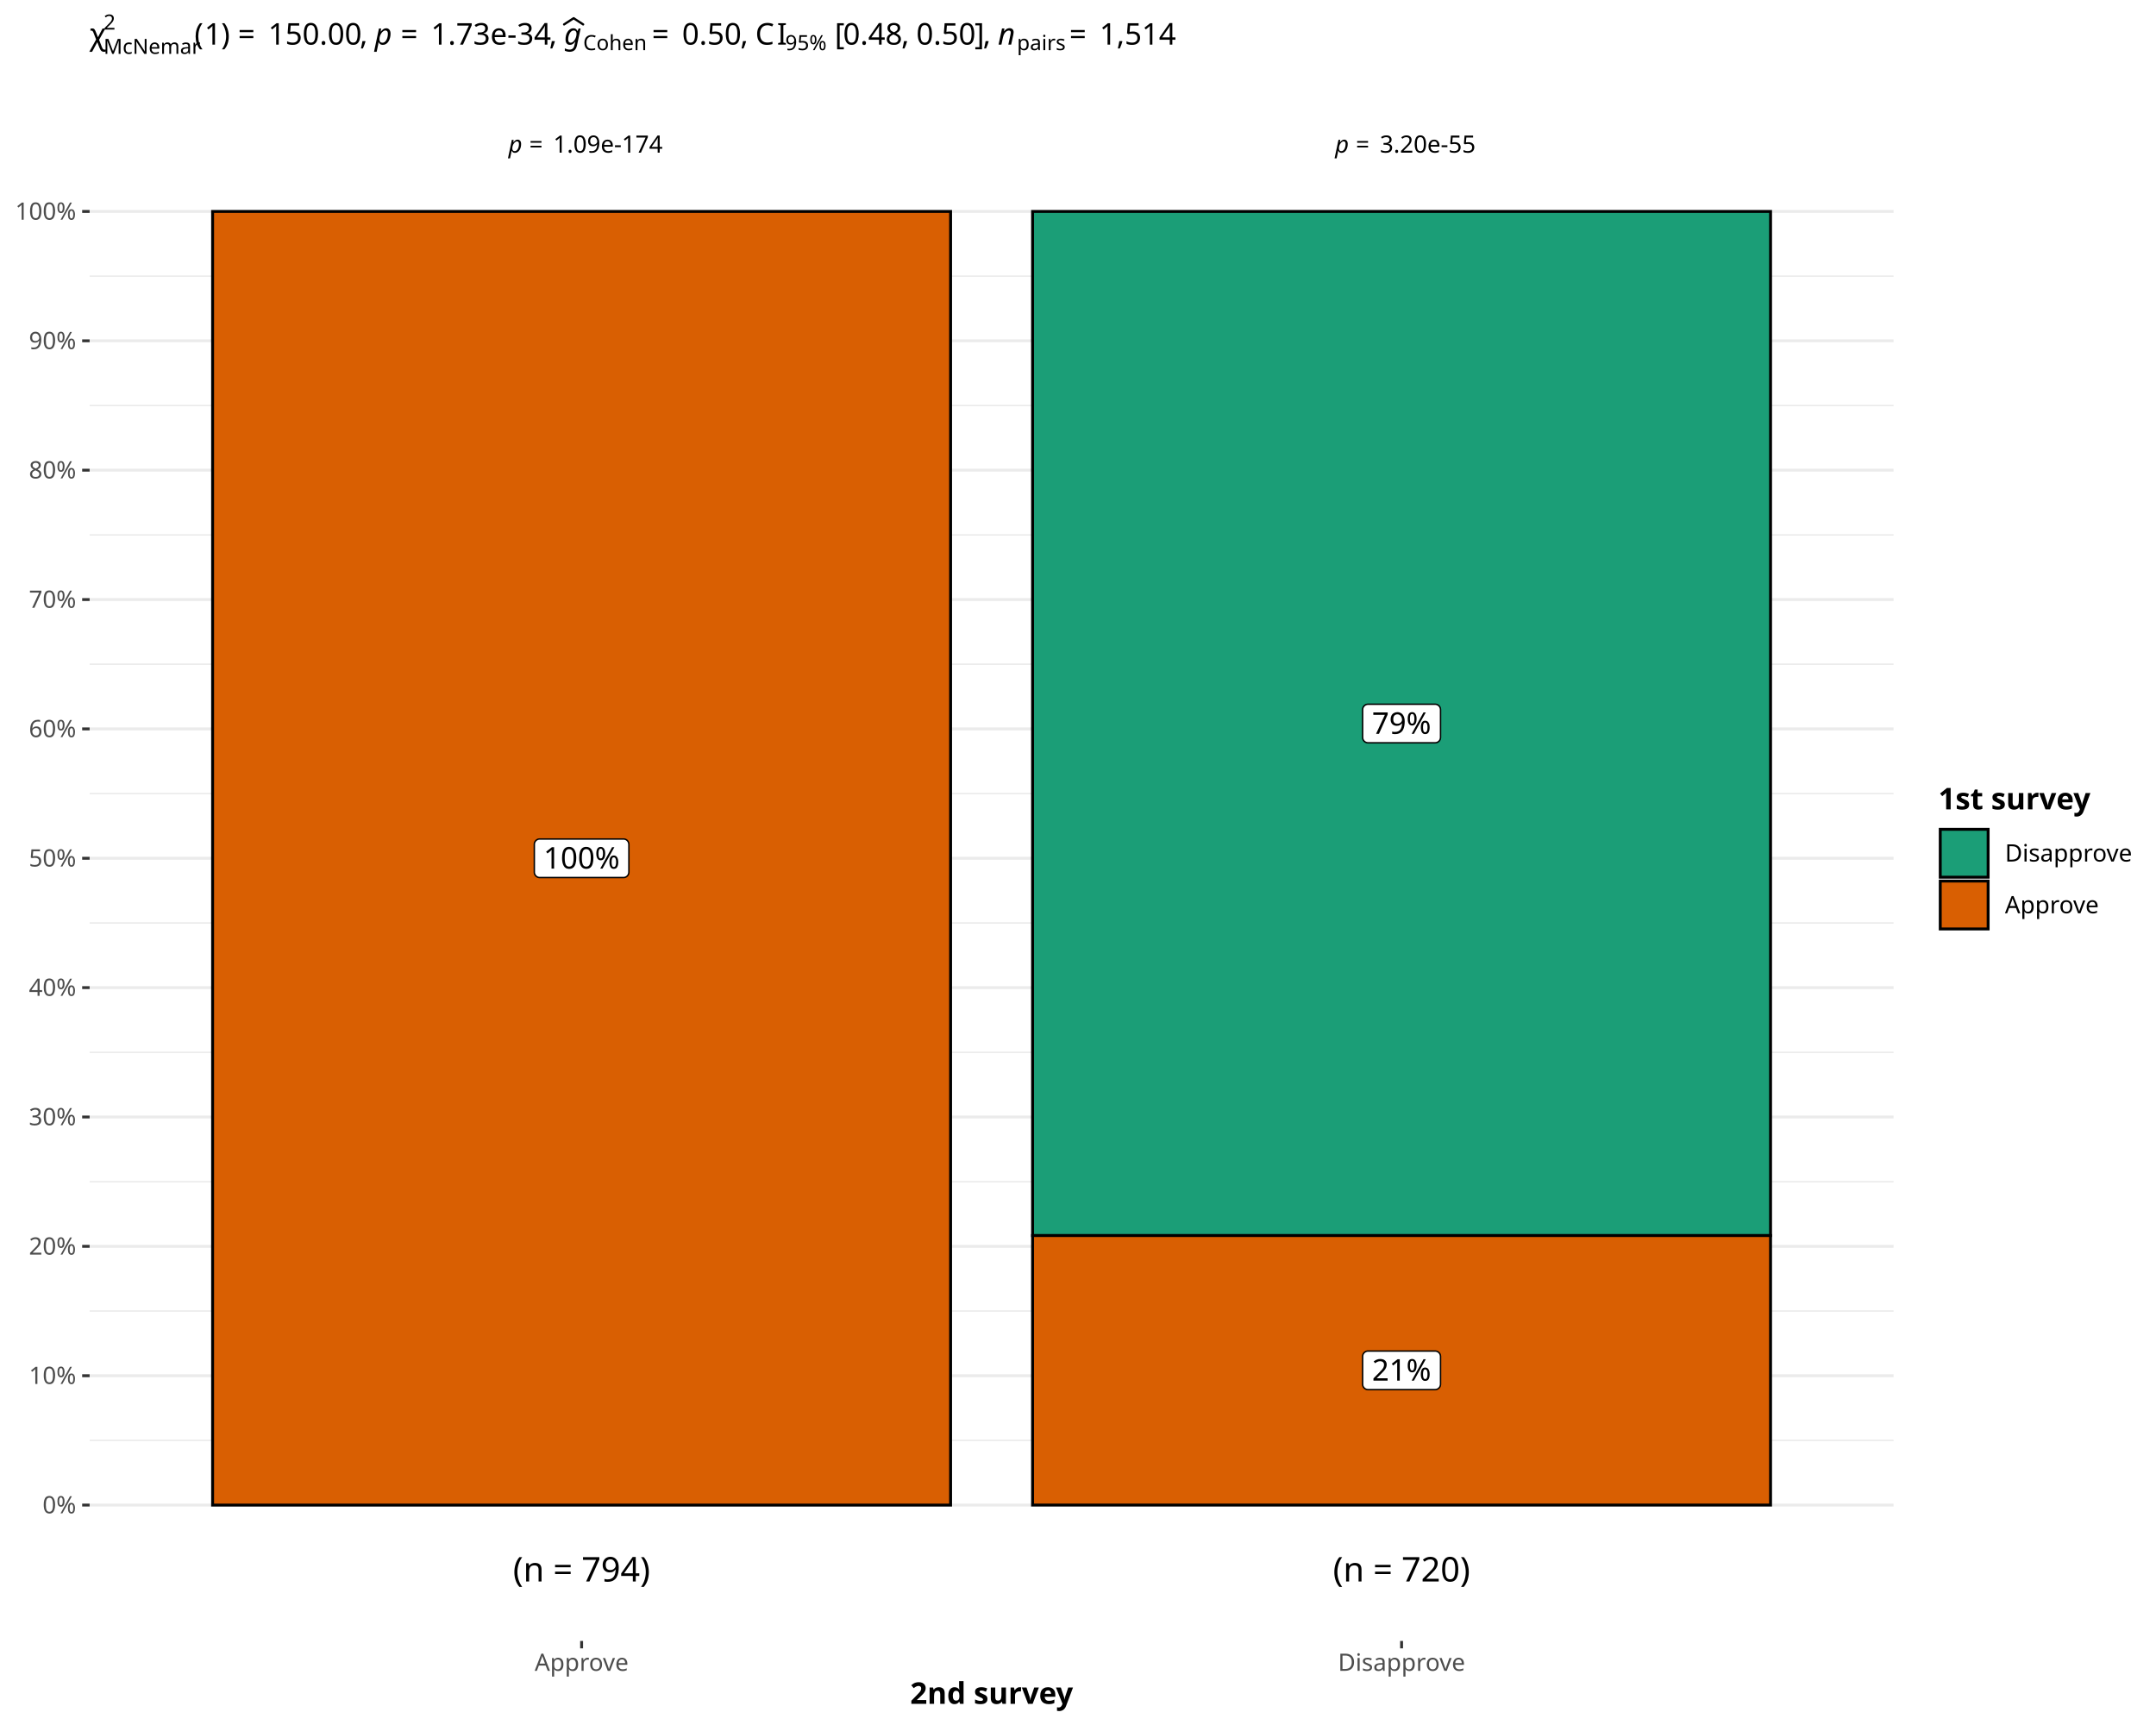
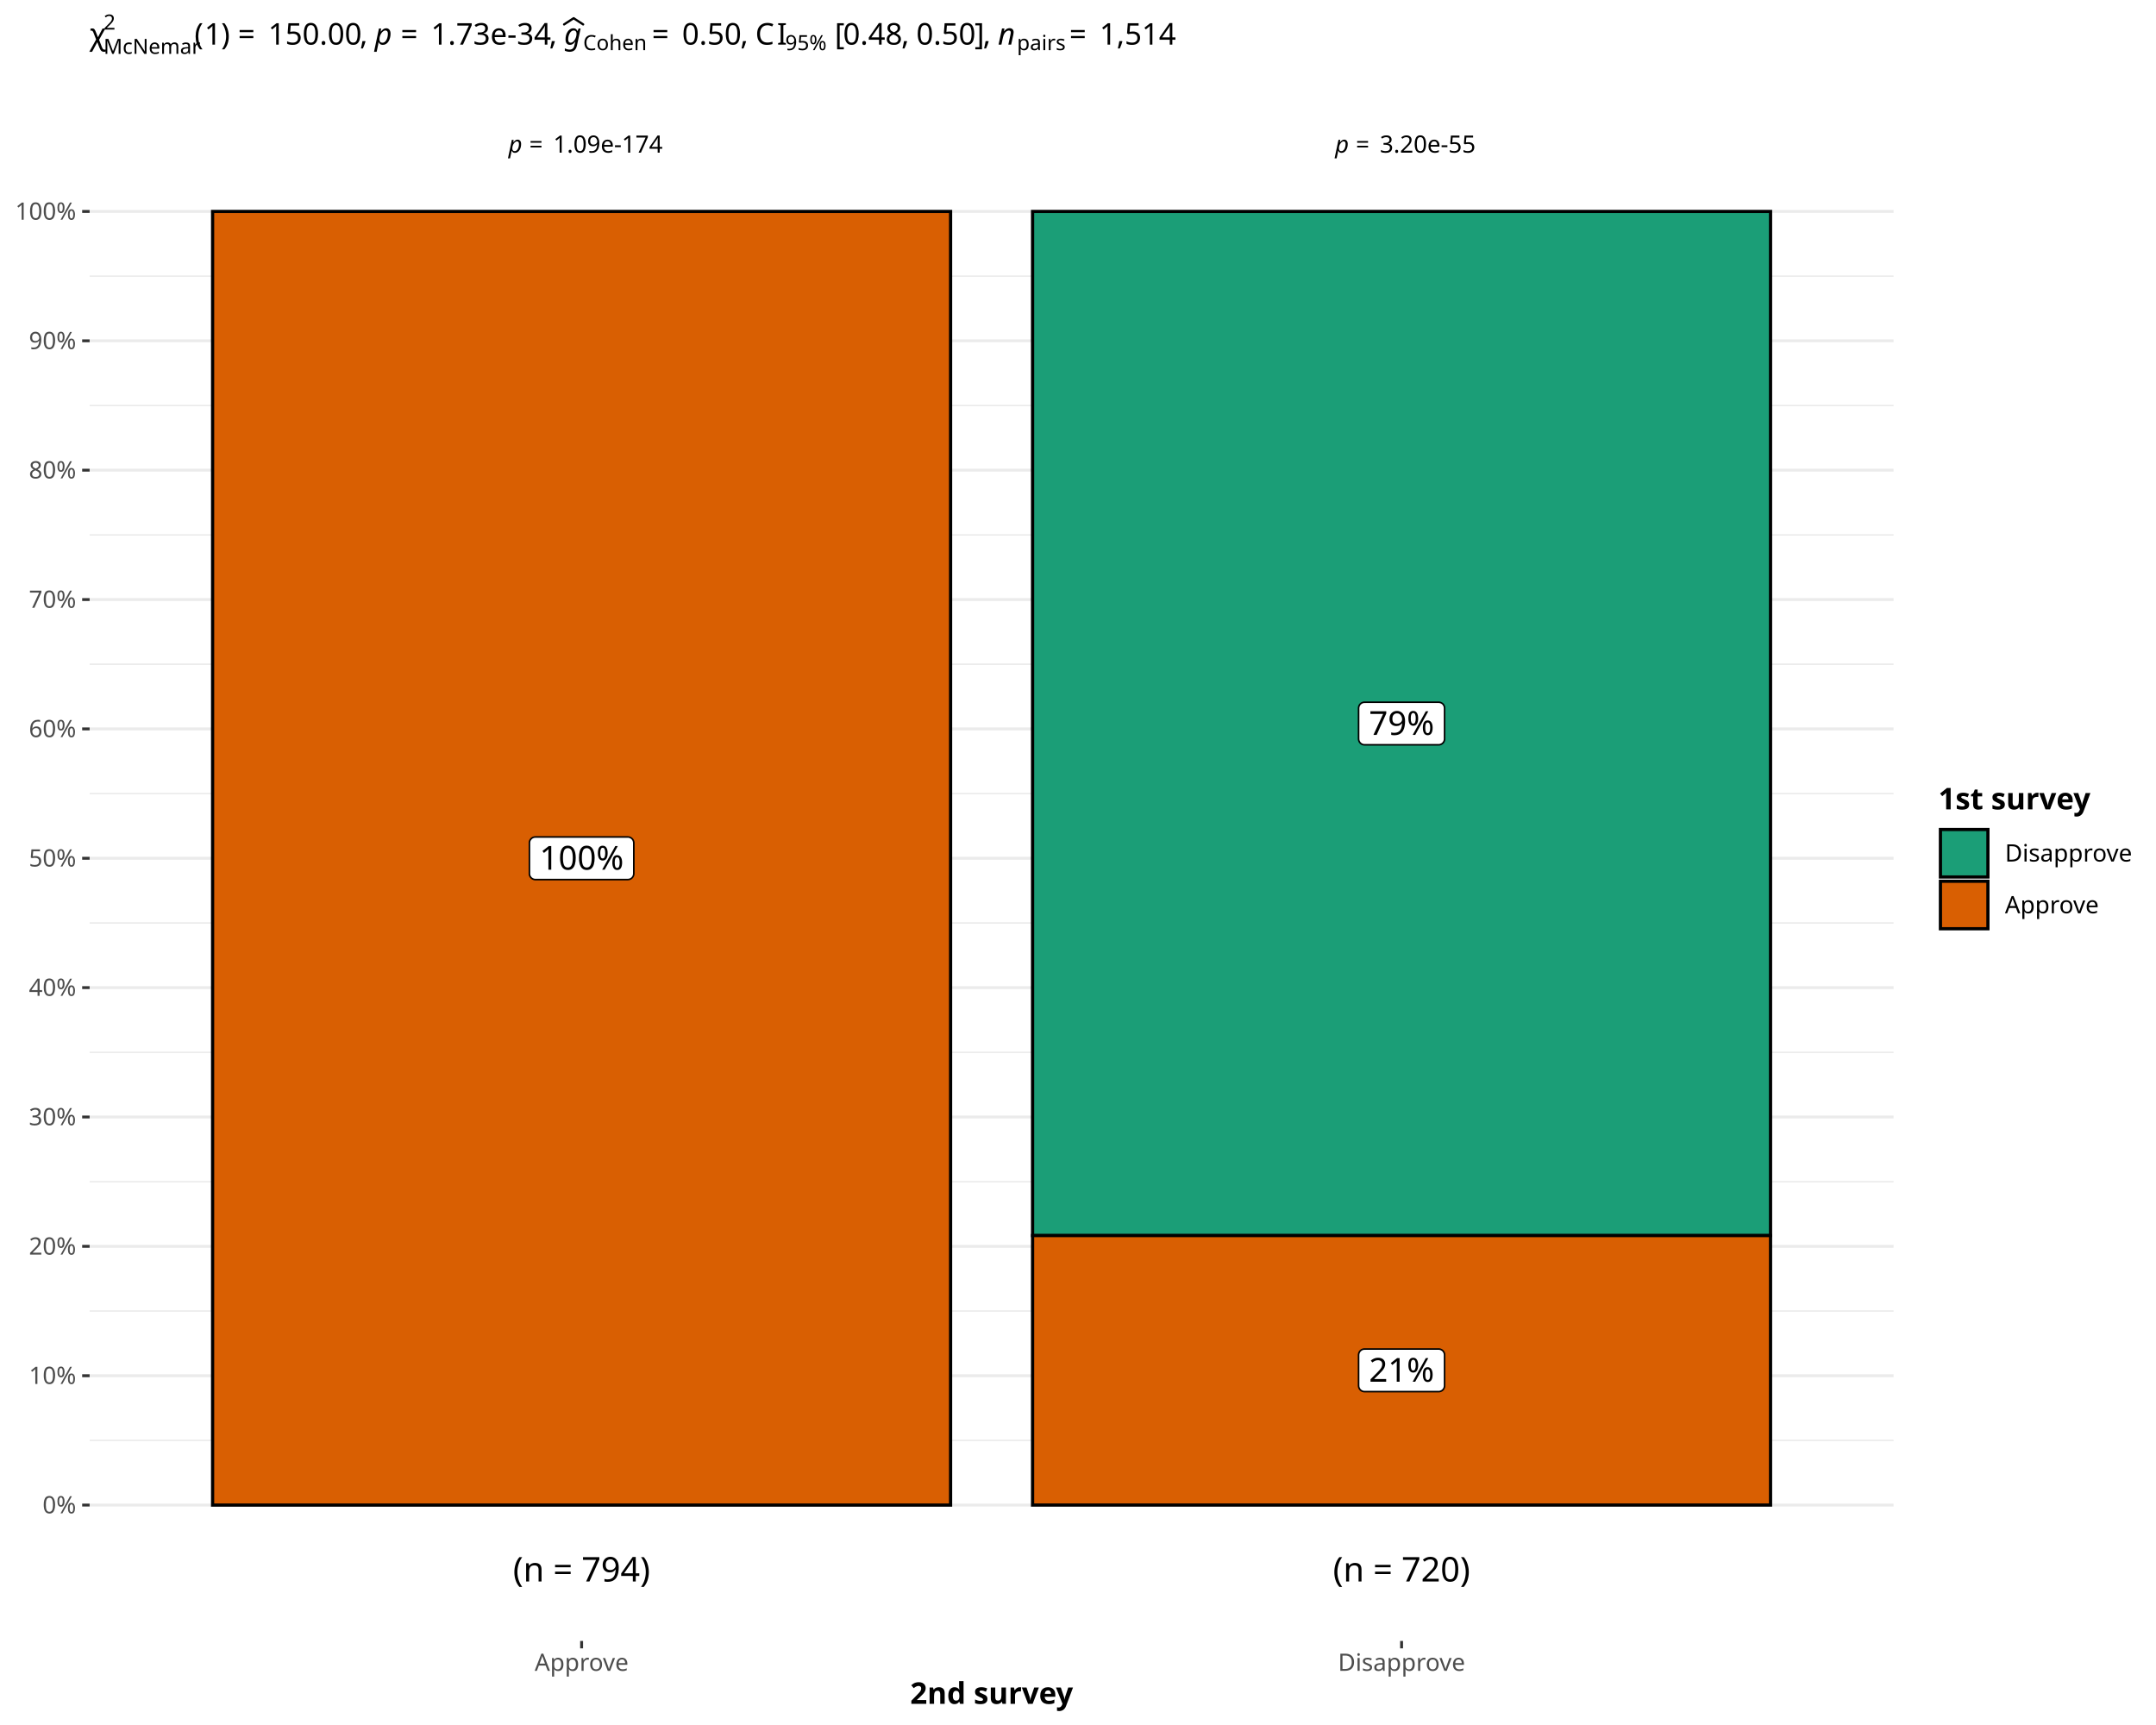
<svg xmlns="http://www.w3.org/2000/svg" class="svglite" data-engine-version="2.0" width="720.00pt" height="576.00pt" viewBox="0 0 720.00 576.00">
  <defs>
    <style type="text/css">
    .svglite line, .svglite polyline, .svglite polygon, .svglite path, .svglite rect, .svglite circle {
      fill: none;
      stroke: #000000;
      stroke-linecap: round;
      stroke-linejoin: round;
      stroke-miterlimit: 10.00;
    }
  </style>
  </defs>
  <rect width="100%" height="100%" style="stroke: none; fill: #FFFFFF;" />
  <defs>
    <clipPath id="cpMC4wMHw3MjAuMDB8MC4wMHw1NzYuMDA=">
      <rect x="0.00" y="0.00" width="720.00" height="576.00" />
    </clipPath>
  </defs>
  <g clip-path="url(#cpMC4wMHw3MjAuMDB8MC4wMHw1NzYuMDA=)">
    <rect x="0.00" y="0.00" width="720.00" height="576.00" style="stroke-width: 0.97; stroke: #FFFFFF; fill: #FFFFFF;" />
  </g>
  <defs>
    <clipPath id="cpMjkuOTN8NjMyLjM2fDI1LjI1fDU0Ny45Mg==">
      <rect x="29.93" y="25.25" width="602.43" height="522.67" />
    </clipPath>
  </defs>
  <g clip-path="url(#cpMjkuOTN8NjMyLjM2fDI1LjI1fDU0Ny45Mg==)">
    <rect x="29.93" y="25.25" width="602.43" height="522.67" style="stroke-width: 0.97; stroke: none; fill: #FFFFFF;" />
    <polyline points="29.93,480.97 632.36,480.97 " style="stroke-width: 0.48; stroke: #EBEBEB; stroke-linecap: butt;" />
    <polyline points="29.93,437.77 632.36,437.77 " style="stroke-width: 0.48; stroke: #EBEBEB; stroke-linecap: butt;" />
    <polyline points="29.93,394.58 632.36,394.58 " style="stroke-width: 0.48; stroke: #EBEBEB; stroke-linecap: butt;" />
    <polyline points="29.93,351.38 632.36,351.38 " style="stroke-width: 0.48; stroke: #EBEBEB; stroke-linecap: butt;" />
    <polyline points="29.93,308.18 632.36,308.18 " style="stroke-width: 0.48; stroke: #EBEBEB; stroke-linecap: butt;" />
    <polyline points="29.93,264.99 632.36,264.99 " style="stroke-width: 0.48; stroke: #EBEBEB; stroke-linecap: butt;" />
    <polyline points="29.93,221.79 632.36,221.79 " style="stroke-width: 0.48; stroke: #EBEBEB; stroke-linecap: butt;" />
    <polyline points="29.93,178.60 632.36,178.60 " style="stroke-width: 0.48; stroke: #EBEBEB; stroke-linecap: butt;" />
    <polyline points="29.93,135.40 632.36,135.40 " style="stroke-width: 0.48; stroke: #EBEBEB; stroke-linecap: butt;" />
    <polyline points="29.93,92.21 632.36,92.21 " style="stroke-width: 0.48; stroke: #EBEBEB; stroke-linecap: butt;" />
    <polyline points="29.93,502.56 632.36,502.56 " style="stroke-width: 0.97; stroke: #EBEBEB; stroke-linecap: butt;" />
    <polyline points="29.93,459.37 632.36,459.37 " style="stroke-width: 0.97; stroke: #EBEBEB; stroke-linecap: butt;" />
    <polyline points="29.93,416.17 632.36,416.17 " style="stroke-width: 0.97; stroke: #EBEBEB; stroke-linecap: butt;" />
    <polyline points="29.93,372.98 632.36,372.98 " style="stroke-width: 0.97; stroke: #EBEBEB; stroke-linecap: butt;" />
    <polyline points="29.93,329.78 632.36,329.78 " style="stroke-width: 0.97; stroke: #EBEBEB; stroke-linecap: butt;" />
    <polyline points="29.93,286.59 632.36,286.59 " style="stroke-width: 0.97; stroke: #EBEBEB; stroke-linecap: butt;" />
    <polyline points="29.93,243.39 632.36,243.39 " style="stroke-width: 0.97; stroke: #EBEBEB; stroke-linecap: butt;" />
    <polyline points="29.93,200.20 632.36,200.20 " style="stroke-width: 0.97; stroke: #EBEBEB; stroke-linecap: butt;" />
    <polyline points="29.93,157.00 632.36,157.00 " style="stroke-width: 0.97; stroke: #EBEBEB; stroke-linecap: butt;" />
    <polyline points="29.93,113.80 632.36,113.80 " style="stroke-width: 0.97; stroke: #EBEBEB; stroke-linecap: butt;" />
    <polyline points="29.93,70.61 632.36,70.61 " style="stroke-width: 0.97; stroke: #EBEBEB; stroke-linecap: butt;" />
-     <rect x="344.83" y="70.61" width="246.45" height="341.97" style="stroke-width: 0.97; stroke-linecap: butt; stroke-linejoin: miter; fill: #1B9E77;" />
-     <rect x="71.00" y="70.61" width="246.45" height="431.96" style="stroke-width: 0.97; stroke-linecap: butt; stroke-linejoin: miter; fill: #D95F02;" />
-     <rect x="344.83" y="412.57" width="246.45" height="89.99" style="stroke-width: 0.97; stroke-linecap: butt; stroke-linejoin: miter; fill: #D95F02;" />
-     <polygon points="456.85,248.03 479.27,248.03 479.19,248.03 479.48,248.02 479.77,247.96 480.04,247.86 480.29,247.71 480.51,247.53 480.71,247.31 480.86,247.07 480.97,246.80 481.04,246.52 481.07,246.23 481.07,246.23 481.07,236.95 481.07,236.95 481.04,236.66 480.97,236.38 480.86,236.11 480.71,235.87 480.51,235.65 480.29,235.47 480.04,235.32 479.77,235.22 479.48,235.16 479.27,235.15 456.85,235.15 457.07,235.16 456.78,235.15 456.49,235.19 456.21,235.27 455.95,235.39 455.71,235.56 455.50,235.76 455.33,235.99 455.19,236.24 455.10,236.52 455.06,236.81 455.05,236.95 455.05,246.23 455.06,246.09 455.06,246.38 455.10,246.66 455.19,246.94 455.33,247.19 455.50,247.43 455.71,247.63 455.95,247.79 456.21,247.91 456.49,248.00 456.78,248.03 " style="stroke-width: 0.48; fill: #FFFFFF;" />
-     <text x="468.06" y="245.03" text-anchor="middle" style="font-size: 10.00px; font-family: sans;" textLength="20.02px" lengthAdjust="spacingAndGlyphs">79%</text>
-     <polygon points="180.24,293.03 208.22,293.03 208.14,293.03 208.43,293.01 208.72,292.96 208.99,292.85 209.24,292.71 209.46,292.53 209.65,292.31 209.81,292.06 209.92,291.80 209.99,291.52 210.02,291.23 210.02,291.23 210.02,281.95 210.02,281.95 209.99,281.66 209.92,281.38 209.81,281.11 209.65,280.86 209.46,280.65 209.24,280.46 208.99,280.32 208.72,280.22 208.43,280.16 208.22,280.15 180.24,280.15 180.45,280.16 180.16,280.15 179.88,280.18 179.60,280.26 179.34,280.39 179.10,280.55 178.89,280.75 178.72,280.98 178.58,281.24 178.49,281.51 178.44,281.80 178.44,281.95 178.44,291.23 178.44,291.08 178.44,291.37 178.49,291.66 178.58,291.93 178.72,292.19 178.89,292.42 179.10,292.62 179.34,292.79 179.60,292.91 179.88,292.99 180.16,293.03 " style="stroke-width: 0.48; fill: #FFFFFF;" />
-     <text x="194.23" y="290.03" text-anchor="middle" style="font-size: 10.00px; font-family: sans;" textLength="25.58px" lengthAdjust="spacingAndGlyphs">100%</text>
-     <polygon points="456.85,464.01 479.27,464.01 479.19,464.01 479.48,464.00 479.77,463.94 480.04,463.84 480.29,463.69 480.51,463.51 480.71,463.29 480.86,463.05 480.97,462.78 481.04,462.50 481.07,462.21 481.07,462.21 481.07,452.93 481.07,452.93 481.04,452.64 480.97,452.36 480.86,452.09 480.71,451.85 480.51,451.63 480.29,451.45 480.04,451.30 479.77,451.20 479.48,451.14 479.27,451.13 456.85,451.13 457.07,451.14 456.78,451.13 456.49,451.16 456.21,451.25 455.95,451.37 455.71,451.53 455.50,451.73 455.33,451.97 455.19,452.22 455.10,452.50 455.06,452.78 455.05,452.93 455.05,462.21 455.06,462.07 455.06,462.36 455.10,462.64 455.19,462.92 455.33,463.17 455.50,463.40 455.71,463.60 455.95,463.77 456.21,463.89 456.49,463.97 456.78,464.01 " style="stroke-width: 0.48; fill: #FFFFFF;" />
-     <text x="468.06" y="461.01" text-anchor="middle" style="font-size: 10.00px; font-family: sans;" textLength="20.02px" lengthAdjust="spacingAndGlyphs">21%</text>
+     <rect x="344.83" y="70.61" width="246.45" height="341.97" style="stroke-width: 1.07; stroke-linecap: butt; stroke-linejoin: miter; fill: #1B9E77;" />
+     <rect x="71.00" y="70.61" width="246.45" height="431.96" style="stroke-width: 1.07; stroke-linecap: butt; stroke-linejoin: miter; fill: #D95F02;" />
+     <rect x="344.83" y="412.57" width="246.45" height="89.99" style="stroke-width: 1.07; stroke-linecap: butt; stroke-linejoin: miter; fill: #D95F02;" />
+     <polygon points="455.69,248.70 480.43,248.70 480.35,248.70 480.67,248.69 480.99,248.62 481.28,248.51 481.56,248.35 481.81,248.15 482.02,247.91 482.19,247.64 482.32,247.34 482.39,247.03 482.42,246.71 482.42,246.71 482.42,236.47 482.42,236.47 482.39,236.15 482.32,235.84 482.19,235.54 482.02,235.27 481.81,235.03 481.56,234.83 481.28,234.67 480.99,234.56 480.67,234.49 480.43,234.48 455.69,234.48 455.93,234.49 455.61,234.48 455.29,234.52 454.98,234.61 454.69,234.75 454.43,234.93 454.20,235.15 454.01,235.41 453.86,235.69 453.76,235.99 453.71,236.31 453.70,236.47 453.70,246.71 453.71,246.55 453.71,246.87 453.76,247.19 453.86,247.49 454.01,247.78 454.20,248.03 454.43,248.25 454.69,248.44 454.98,248.57 455.29,248.66 455.61,248.70 " style="stroke-width: 0.53; fill: #FFFFFF;" />
+     <text x="468.06" y="245.39" text-anchor="middle" style="font-size: 11.04px; font-family: sans;" textLength="22.10px" lengthAdjust="spacingAndGlyphs">79%</text>
+     <polygon points="178.78,293.70 209.67,293.70 209.59,293.70 209.91,293.68 210.22,293.62 210.52,293.51 210.80,293.35 211.05,293.14 211.26,292.90 211.43,292.63 211.55,292.34 211.63,292.03 211.66,291.71 211.66,291.71 211.66,281.46 211.66,281.46 211.63,281.14 211.55,280.83 211.43,280.54 211.26,280.27 211.05,280.03 210.80,279.83 210.52,279.67 210.22,279.55 209.91,279.49 209.67,279.48 178.78,279.48 179.02,279.49 178.70,279.48 178.39,279.52 178.08,279.60 177.79,279.74 177.53,279.92 177.30,280.15 177.10,280.40 176.95,280.68 176.85,280.99 176.80,281.30 176.80,281.46 176.80,291.71 176.80,291.55 176.80,291.87 176.85,292.19 176.95,292.49 177.10,292.77 177.30,293.03 177.53,293.25 177.79,293.43 178.08,293.57 178.39,293.66 178.70,293.70 " style="stroke-width: 0.53; fill: #FFFFFF;" />
+     <text x="194.23" y="290.39" text-anchor="middle" style="font-size: 11.04px; font-family: sans;" textLength="28.24px" lengthAdjust="spacingAndGlyphs">100%</text>
+     <polygon points="455.69,464.68 480.43,464.68 480.35,464.68 480.67,464.67 480.99,464.60 481.28,464.49 481.56,464.33 481.81,464.13 482.02,463.89 482.19,463.62 482.32,463.32 482.39,463.01 482.42,462.69 482.42,462.69 482.42,452.45 482.42,452.45 482.39,452.13 482.32,451.82 482.19,451.52 482.02,451.25 481.81,451.01 481.56,450.81 481.28,450.65 480.99,450.54 480.67,450.47 480.43,450.46 455.69,450.46 455.93,450.47 455.61,450.46 455.29,450.50 454.98,450.59 454.69,450.72 454.43,450.91 454.20,451.13 454.01,451.38 453.86,451.67 453.76,451.97 453.71,452.29 453.70,452.45 453.70,462.69 453.71,462.53 453.71,462.85 453.76,463.17 453.86,463.47 454.01,463.75 454.20,464.01 454.43,464.23 454.69,464.41 454.98,464.55 455.29,464.64 455.61,464.68 " style="stroke-width: 0.53; fill: #FFFFFF;" />
+     <text x="468.06" y="461.37" text-anchor="middle" style="font-size: 11.04px; font-family: sans;" textLength="22.10px" lengthAdjust="spacingAndGlyphs">21%</text>
    <text x="443.86" y="50.97" style="font-size: 7.97px; font-family: sans;" textLength="1.99px" lengthAdjust="spacingAndGlyphs"> </text>
    <text x="445.86" y="50.97" style="font-size: 7.97px; font-style: italic; font-family: sans;" textLength="4.43px" lengthAdjust="spacingAndGlyphs">p</text>
    <text x="452.77" y="50.97" style="font-size: 7.97px; font-family: sans;" textLength="6.19px" lengthAdjust="spacingAndGlyphs">=</text>
    <text x="460.80" y="50.97" style="font-size: 7.97px; font-family: sans;" textLength="31.45px" lengthAdjust="spacingAndGlyphs">3.20e-55</text>
    <text x="167.81" y="50.97" style="font-size: 7.97px; font-family: sans;" textLength="1.99px" lengthAdjust="spacingAndGlyphs"> </text>
    <text x="169.81" y="50.97" style="font-size: 7.97px; font-style: italic; font-family: sans;" textLength="4.43px" lengthAdjust="spacingAndGlyphs">p</text>
    <text x="176.73" y="50.97" style="font-size: 7.97px; font-family: sans;" textLength="6.19px" lengthAdjust="spacingAndGlyphs">=</text>
    <text x="184.75" y="50.97" style="font-size: 7.97px; font-family: sans;" textLength="35.88px" lengthAdjust="spacingAndGlyphs">1.09e-174</text>
    <text x="468.06" y="528.08" text-anchor="middle" style="font-size: 11.38px; font-family: sans;" textLength="45.87px" lengthAdjust="spacingAndGlyphs">(n = 720)</text>
    <text x="194.23" y="528.08" text-anchor="middle" style="font-size: 11.38px; font-family: sans;" textLength="45.87px" lengthAdjust="spacingAndGlyphs">(n = 794)</text>
  </g>
  <g clip-path="url(#cpMC4wMHw3MjAuMDB8MC4wMHw1NzYuMDA=)">
    <text x="25.44" y="505.32" text-anchor="end" style="font-size: 8.00px; fill: #4D4D4D; font-family: sans;" textLength="11.56px" lengthAdjust="spacingAndGlyphs">0%</text>
    <text x="25.44" y="462.12" text-anchor="end" style="font-size: 8.00px; fill: #4D4D4D; font-family: sans;" textLength="16.01px" lengthAdjust="spacingAndGlyphs">10%</text>
    <text x="25.44" y="418.93" text-anchor="end" style="font-size: 8.00px; fill: #4D4D4D; font-family: sans;" textLength="16.01px" lengthAdjust="spacingAndGlyphs">20%</text>
    <text x="25.44" y="375.73" text-anchor="end" style="font-size: 8.00px; fill: #4D4D4D; font-family: sans;" textLength="16.01px" lengthAdjust="spacingAndGlyphs">30%</text>
    <text x="25.44" y="332.53" text-anchor="end" style="font-size: 8.00px; fill: #4D4D4D; font-family: sans;" textLength="16.01px" lengthAdjust="spacingAndGlyphs">40%</text>
    <text x="25.44" y="289.34" text-anchor="end" style="font-size: 8.00px; fill: #4D4D4D; font-family: sans;" textLength="16.01px" lengthAdjust="spacingAndGlyphs">50%</text>
    <text x="25.44" y="246.14" text-anchor="end" style="font-size: 8.00px; fill: #4D4D4D; font-family: sans;" textLength="16.01px" lengthAdjust="spacingAndGlyphs">60%</text>
    <text x="25.44" y="202.95" text-anchor="end" style="font-size: 8.00px; fill: #4D4D4D; font-family: sans;" textLength="16.01px" lengthAdjust="spacingAndGlyphs">70%</text>
    <text x="25.44" y="159.75" text-anchor="end" style="font-size: 8.00px; fill: #4D4D4D; font-family: sans;" textLength="16.01px" lengthAdjust="spacingAndGlyphs">80%</text>
    <text x="25.44" y="116.56" text-anchor="end" style="font-size: 8.00px; fill: #4D4D4D; font-family: sans;" textLength="16.01px" lengthAdjust="spacingAndGlyphs">90%</text>
    <text x="25.44" y="73.36" text-anchor="end" style="font-size: 8.00px; fill: #4D4D4D; font-family: sans;" textLength="20.46px" lengthAdjust="spacingAndGlyphs">100%</text>
    <polyline points="27.44,502.56 29.93,502.56 " style="stroke-width: 0.97; stroke: #333333; stroke-linecap: butt;" />
    <polyline points="27.44,459.37 29.93,459.37 " style="stroke-width: 0.97; stroke: #333333; stroke-linecap: butt;" />
    <polyline points="27.44,416.17 29.93,416.17 " style="stroke-width: 0.97; stroke: #333333; stroke-linecap: butt;" />
    <polyline points="27.44,372.98 29.93,372.98 " style="stroke-width: 0.97; stroke: #333333; stroke-linecap: butt;" />
    <polyline points="27.44,329.78 29.93,329.78 " style="stroke-width: 0.97; stroke: #333333; stroke-linecap: butt;" />
    <polyline points="27.44,286.59 29.93,286.59 " style="stroke-width: 0.97; stroke: #333333; stroke-linecap: butt;" />
    <polyline points="27.44,243.39 29.93,243.39 " style="stroke-width: 0.97; stroke: #333333; stroke-linecap: butt;" />
    <polyline points="27.44,200.20 29.93,200.20 " style="stroke-width: 0.97; stroke: #333333; stroke-linecap: butt;" />
    <polyline points="27.44,157.00 29.93,157.00 " style="stroke-width: 0.97; stroke: #333333; stroke-linecap: butt;" />
    <polyline points="27.44,113.80 29.93,113.80 " style="stroke-width: 0.97; stroke: #333333; stroke-linecap: butt;" />
    <polyline points="27.44,70.61 29.93,70.61 " style="stroke-width: 0.97; stroke: #333333; stroke-linecap: butt;" />
    <polyline points="194.23,550.41 194.23,547.92 " style="stroke-width: 0.97; stroke: #333333; stroke-linecap: butt;" />
    <polyline points="468.06,550.41 468.06,547.92 " style="stroke-width: 0.97; stroke: #333333; stroke-linecap: butt;" />
    <text x="194.23" y="557.91" text-anchor="middle" style="font-size: 8.00px; fill: #4D4D4D; font-family: sans;" textLength="29.80px" lengthAdjust="spacingAndGlyphs">Approve</text>
    <text x="468.06" y="557.91" text-anchor="middle" style="font-size: 8.00px; fill: #4D4D4D; font-family: sans;" textLength="40.47px" lengthAdjust="spacingAndGlyphs">Disapprove</text>
    <text x="331.14" y="568.94" text-anchor="middle" style="font-size: 10.00px; font-weight: bold; font-family: sans;" textLength="48.93px" lengthAdjust="spacingAndGlyphs">2nd survey</text>
    <rect x="642.32" y="257.36" width="72.70" height="58.46" style="stroke-width: 0.97; stroke: none; fill: #FFFFFF;" />
    <text x="647.30" y="270.26" style="font-size: 10.00px; font-weight: bold; font-family: sans;" textLength="45.59px" lengthAdjust="spacingAndGlyphs">1st survey</text>
    <rect x="647.30" y="276.28" width="17.28" height="17.28" style="stroke-width: 0.97; stroke: none; fill: #FFFFFF;" />
-     <rect x="647.95" y="276.92" width="15.99" height="15.99" style="stroke-width: 0.97; stroke-linecap: butt; stroke-linejoin: miter; fill: #1B9E77;" />
+     <rect x="648.01" y="276.98" width="15.86" height="15.86" style="stroke-width: 1.07; stroke-linecap: butt; stroke-linejoin: miter; fill: #1B9E77;" />
    <rect x="647.30" y="293.56" width="17.28" height="17.28" style="stroke-width: 0.97; stroke: none; fill: #FFFFFF;" />
-     <rect x="647.95" y="294.20" width="15.99" height="15.99" style="stroke-width: 0.97; stroke-linecap: butt; stroke-linejoin: miter; fill: #D95F02;" />
+     <rect x="648.01" y="294.26" width="15.86" height="15.86" style="stroke-width: 1.07; stroke-linecap: butt; stroke-linejoin: miter; fill: #D95F02;" />
    <text x="669.56" y="287.67" style="font-size: 8.00px; font-family: sans;" textLength="40.47px" lengthAdjust="spacingAndGlyphs">Disapprove</text>
    <text x="669.56" y="304.95" style="font-size: 8.00px; font-family: sans;" textLength="29.80px" lengthAdjust="spacingAndGlyphs">Approve</text>
    <text x="29.93" y="14.89" style="font-size: 10.00px; font-family: sans;" textLength="4.65px" lengthAdjust="spacingAndGlyphs">χ</text>
    <text x="34.58" y="17.99" style="font-size: 7.00px; font-family: sans;" textLength="30.34px" lengthAdjust="spacingAndGlyphs">McNemar</text>
    <text x="34.58" y="9.87" style="font-size: 7.00px; font-family: sans;" textLength="3.89px" lengthAdjust="spacingAndGlyphs">2</text>
    <text x="64.92" y="14.89" style="font-size: 10.00px; font-family: sans;" textLength="3.33px" lengthAdjust="spacingAndGlyphs">(</text>
    <text x="68.25" y="14.89" style="font-size: 10.00px; font-family: sans;" textLength="5.56px" lengthAdjust="spacingAndGlyphs">1</text>
    <text x="73.81" y="14.89" style="font-size: 10.00px; font-family: sans;" textLength="3.33px" lengthAdjust="spacingAndGlyphs">)</text>
    <text x="79.46" y="14.89" style="font-size: 10.00px; font-family: sans;" textLength="7.76px" lengthAdjust="spacingAndGlyphs">=</text>
    <text x="89.54" y="14.89" style="font-size: 10.00px; font-family: sans;" textLength="30.59px" lengthAdjust="spacingAndGlyphs">150.00</text>
    <text x="120.13" y="14.89" style="font-size: 10.00px; font-family: sans;" textLength="2.50px" lengthAdjust="spacingAndGlyphs">,</text>
    <text x="122.63" y="14.89" style="font-size: 10.00px; font-family: sans;" textLength="2.50px" lengthAdjust="spacingAndGlyphs"> </text>
    <text x="125.13" y="14.89" style="font-size: 10.00px; font-style: italic; font-family: sans;" textLength="5.56px" lengthAdjust="spacingAndGlyphs">p</text>
    <text x="133.81" y="14.89" style="font-size: 10.00px; font-family: sans;" textLength="7.76px" lengthAdjust="spacingAndGlyphs">=</text>
    <text x="143.89" y="14.89" style="font-size: 10.00px; font-family: sans;" textLength="39.48px" lengthAdjust="spacingAndGlyphs">1.73e-34</text>
    <text x="183.37" y="14.89" style="font-size: 10.00px; font-family: sans;" textLength="2.50px" lengthAdjust="spacingAndGlyphs">,</text>
    <text x="185.87" y="14.89" style="font-size: 10.00px; font-family: sans;" textLength="2.50px" lengthAdjust="spacingAndGlyphs"> </text>
    <text x="188.38" y="14.89" style="font-size: 10.00px; font-style: italic; font-family: sans;" textLength="5.56px" lengthAdjust="spacingAndGlyphs">g</text>
    <polyline points="188.38,8.15 191.56,6.08 194.74,8.15 " style="stroke-width: 0.75;" />
    <text x="194.74" y="16.74" style="font-size: 7.00px; font-family: sans;" textLength="20.63px" lengthAdjust="spacingAndGlyphs">Cohen</text>
    <text x="217.69" y="14.89" style="font-size: 10.00px; font-family: sans;" textLength="7.76px" lengthAdjust="spacingAndGlyphs">=</text>
    <text x="227.77" y="14.89" style="font-size: 10.00px; font-family: sans;" textLength="19.46px" lengthAdjust="spacingAndGlyphs">0.50</text>
    <text x="247.23" y="14.89" style="font-size: 10.00px; font-family: sans;" textLength="2.50px" lengthAdjust="spacingAndGlyphs">,</text>
    <text x="249.73" y="14.89" style="font-size: 10.00px; font-family: sans;" textLength="2.50px" lengthAdjust="spacingAndGlyphs"> </text>
    <text x="252.24" y="14.89" style="font-size: 10.00px; font-family: sans;" textLength="7.22px" lengthAdjust="spacingAndGlyphs">C</text>
    <text x="259.46" y="14.89" style="font-size: 10.00px; font-family: sans;" textLength="2.78px" lengthAdjust="spacingAndGlyphs">I</text>
    <text x="262.24" y="16.74" style="font-size: 7.00px; font-family: sans;" textLength="14.01px" lengthAdjust="spacingAndGlyphs">95%</text>
    <text x="276.25" y="14.89" style="font-size: 10.00px; font-family: sans;" textLength="2.50px" lengthAdjust="spacingAndGlyphs"> </text>
    <text x="278.75" y="14.89" style="font-size: 10.00px; font-family: sans;" textLength="2.78px" lengthAdjust="spacingAndGlyphs">[</text>
    <text x="281.53" y="14.89" style="font-size: 10.00px; font-family: sans;" textLength="19.46px" lengthAdjust="spacingAndGlyphs">0.48</text>
    <text x="300.99" y="14.89" style="font-size: 10.00px; font-family: sans;" textLength="2.50px" lengthAdjust="spacingAndGlyphs">,</text>
    <text x="303.50" y="14.89" style="font-size: 10.00px; font-family: sans;" textLength="2.50px" lengthAdjust="spacingAndGlyphs"> </text>
    <text x="306.00" y="14.89" style="font-size: 10.00px; font-family: sans;" textLength="19.46px" lengthAdjust="spacingAndGlyphs">0.50</text>
    <text x="325.46" y="14.89" style="font-size: 10.00px; font-family: sans;" textLength="2.78px" lengthAdjust="spacingAndGlyphs">]</text>
    <text x="328.24" y="14.89" style="font-size: 10.00px; font-family: sans;" textLength="2.50px" lengthAdjust="spacingAndGlyphs">,</text>
    <text x="330.74" y="14.89" style="font-size: 10.00px; font-family: sans;" textLength="2.50px" lengthAdjust="spacingAndGlyphs"> </text>
    <text x="333.24" y="14.89" style="font-size: 10.00px; font-style: italic; font-family: sans;" textLength="5.56px" lengthAdjust="spacingAndGlyphs">n</text>
    <text x="339.61" y="16.74" style="font-size: 7.00px; font-family: sans;" textLength="15.17px" lengthAdjust="spacingAndGlyphs">pairs</text>
    <text x="357.10" y="14.89" style="font-size: 10.00px; font-family: sans;" textLength="7.76px" lengthAdjust="spacingAndGlyphs">=</text>
    <text x="367.18" y="14.89" style="font-size: 10.00px; font-family: sans;" textLength="25.03px" lengthAdjust="spacingAndGlyphs">1,514</text>
  </g>
</svg>
